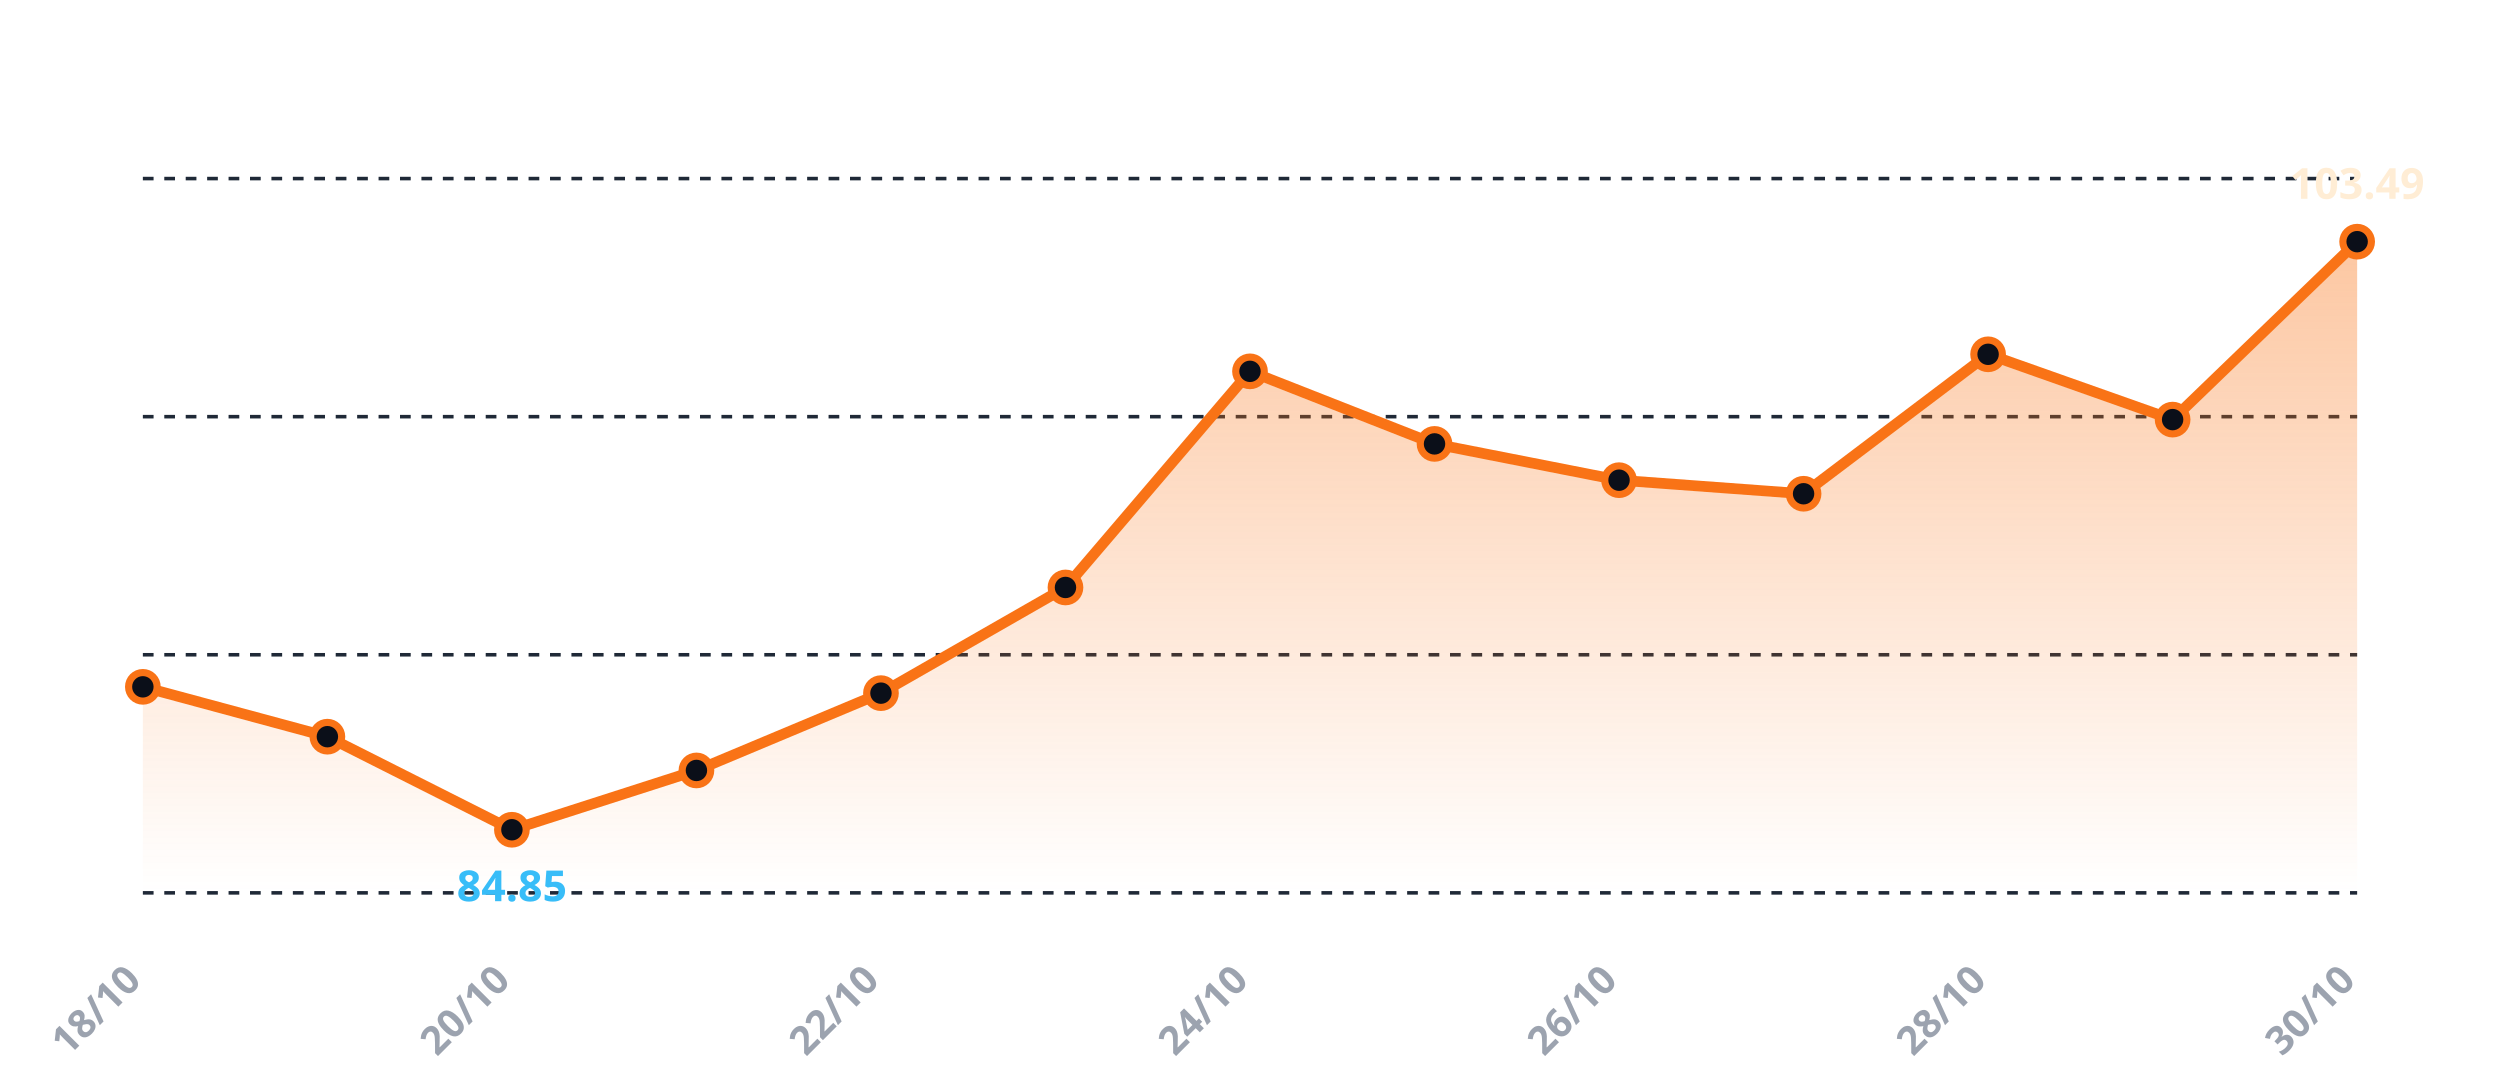
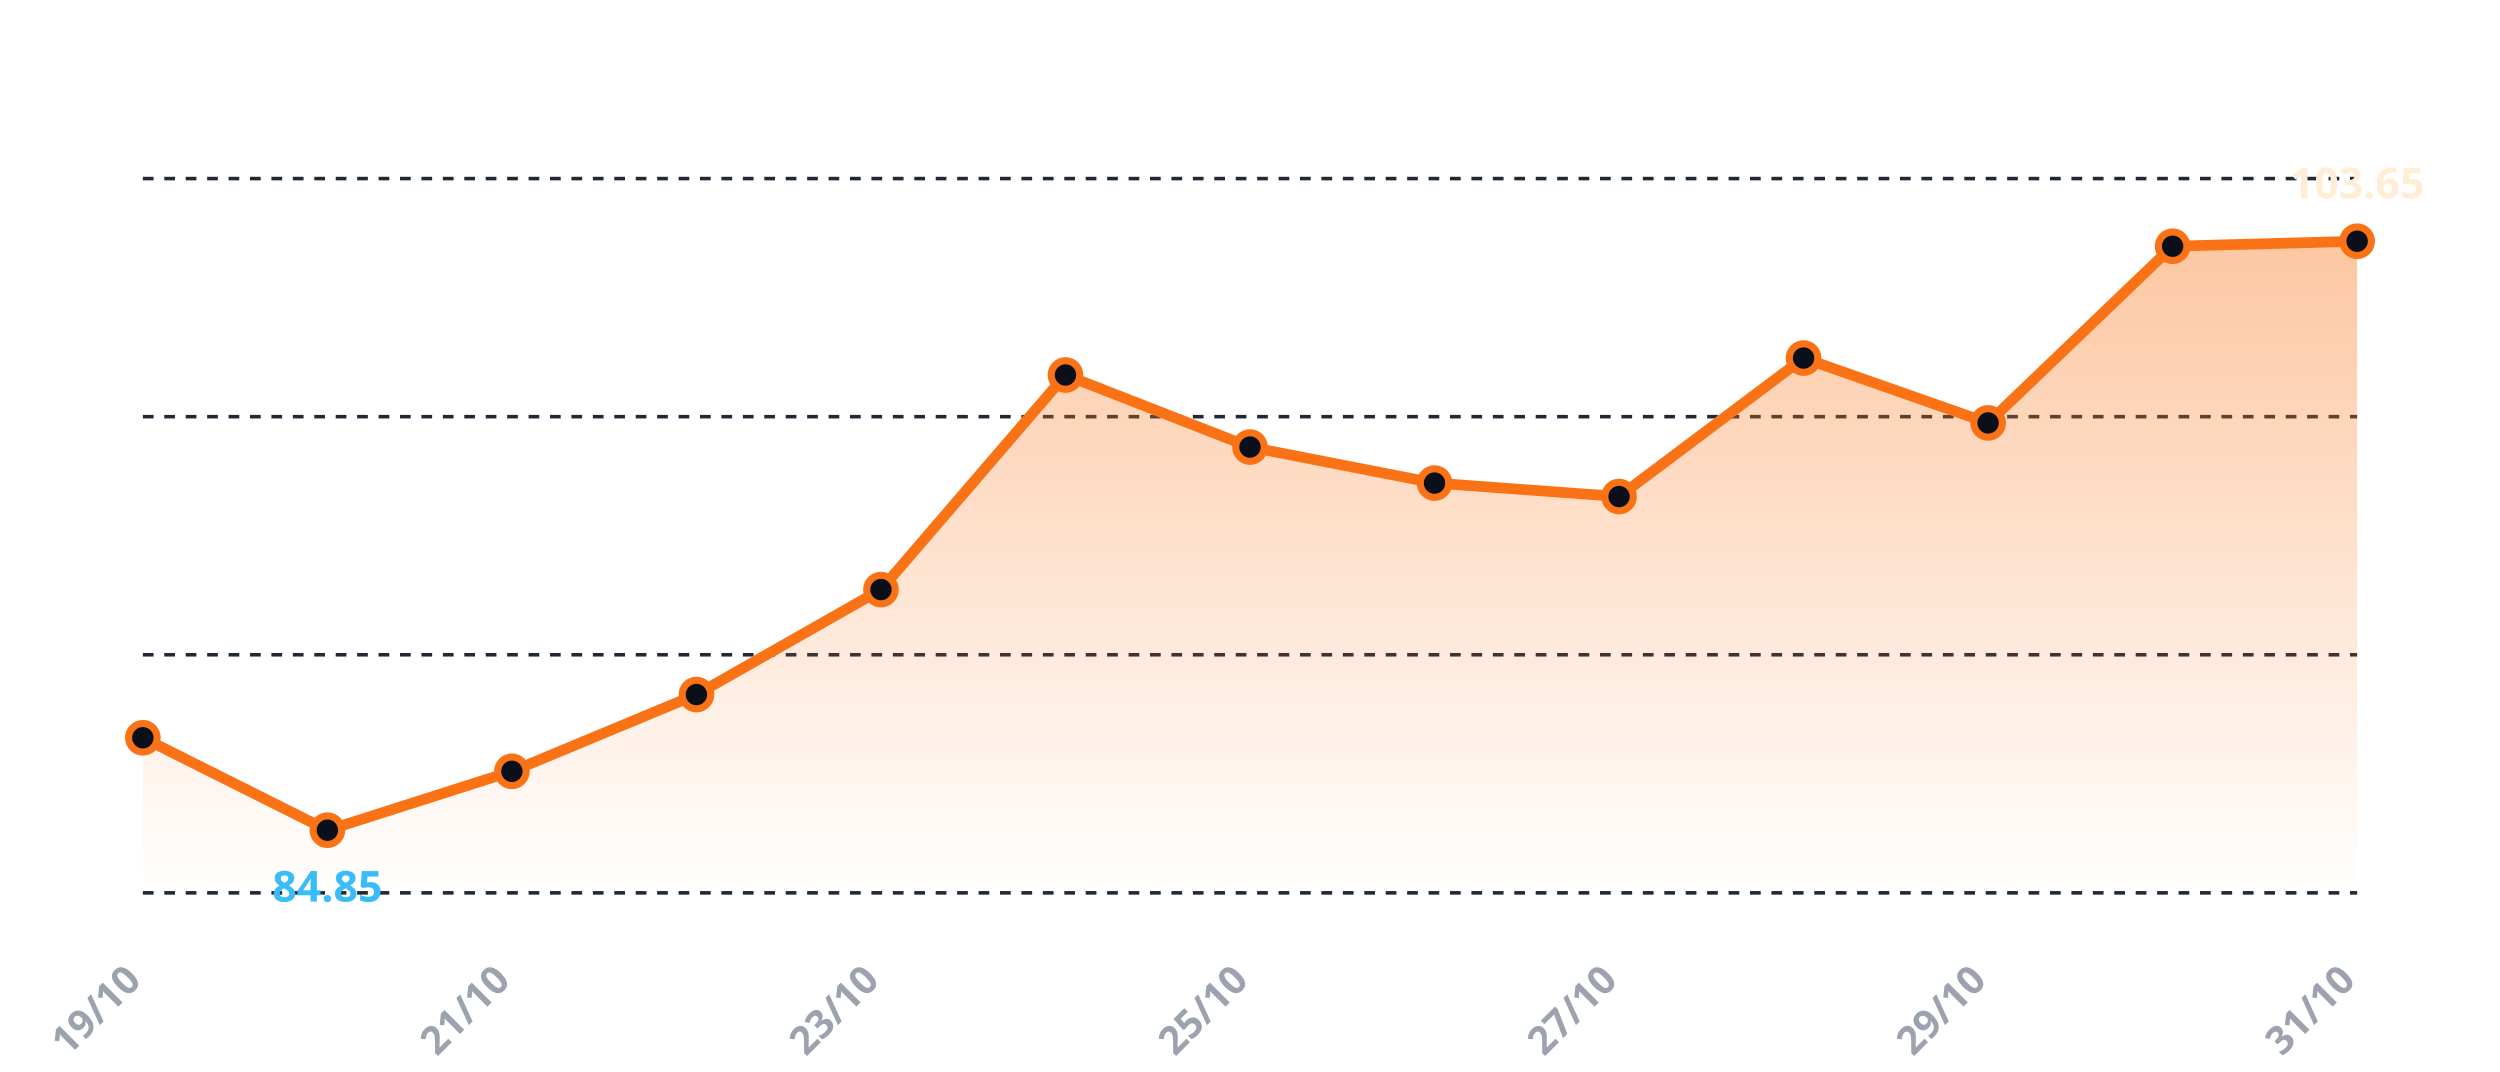
<svg xmlns="http://www.w3.org/2000/svg" viewBox="0 0 700 300" style="font-family: sans-serif; background-color: #0b0f19; border-radius: 8px;">
  <defs>
    <linearGradient id="gradGas" x1="0%" y1="0%" x2="0%" y2="100%">
      <stop offset="0%" style="stop-color:#f97316;stop-opacity:0.4" />
      <stop offset="100%" style="stop-color:#f97316;stop-opacity:0" />
    </linearGradient>
  </defs>
  <line x1="40" y1="250.0" x2="660" y2="250.0" stroke="#1f2937" stroke-dasharray="3,3" stroke-width="1" />
  <line x1="40" y1="183.333" x2="660" y2="183.333" stroke="#1f2937" stroke-dasharray="3,3" stroke-width="1" />
  <line x1="40" y1="116.667" x2="660" y2="116.667" stroke="#1f2937" stroke-dasharray="3,3" stroke-width="1" />
  <line x1="40" y1="50.0" x2="660" y2="50.0" stroke="#1f2937" stroke-dasharray="3,3" stroke-width="1" />
-   <text x="40.0" y="275" text-anchor="end" transform="rotate(-45, 40.0, 275)" font-size="11" font-weight="bold" fill="#9ca3af">18/10</text>
-   <text x="143.333" y="275" text-anchor="end" transform="rotate(-45, 143.3333, 275)" font-size="11" font-weight="bold" fill="#9ca3af">20/10</text>
-   <text x="246.667" y="275" text-anchor="end" transform="rotate(-45, 246.6667, 275)" font-size="11" font-weight="bold" fill="#9ca3af">22/10</text>
-   <text x="350.0" y="275" text-anchor="end" transform="rotate(-45, 350.0, 275)" font-size="11" font-weight="bold" fill="#9ca3af">24/10</text>
-   <text x="453.333" y="275" text-anchor="end" transform="rotate(-45, 453.3333, 275)" font-size="11" font-weight="bold" fill="#9ca3af">26/10</text>
-   <text x="556.667" y="275" text-anchor="end" transform="rotate(-45, 556.6667, 275)" font-size="11" font-weight="bold" fill="#9ca3af">28/10</text>
-   <text x="660.0" y="275" text-anchor="end" transform="rotate(-45, 660.0, 275)" font-size="11" font-weight="bold" fill="#9ca3af">30/10</text>
-   <polygon points="40.0,250 40.0,192.314 91.667,206.272 143.333,232.332 195.0,215.724 246.667,194.081 298.333,164.488 350.0,103.975 401.667,124.293 453.333,134.452 505.0,138.251 556.667,99.205 608.333,117.491 660.0,67.668 660.0,250" fill="url(#gradGas)" />
-   <polyline points="40.0,192.314 91.667,206.272 143.333,232.332 195.0,215.724 246.667,194.081 298.333,164.488 350.0,103.975 401.667,124.293 453.333,134.452 505.0,138.251 556.667,99.205 608.333,117.491 660.0,67.668" fill="none" stroke="#f97316" stroke-width="3" stroke-linecap="round" stroke-linejoin="round" />
-   <circle cx="40.0" cy="192.314" r="4" fill="#0b0f19" stroke="#f97316" stroke-width="2" />
-   <circle cx="91.667" cy="206.272" r="4" fill="#0b0f19" stroke="#f97316" stroke-width="2" />
-   <circle cx="143.333" cy="232.332" r="4" fill="#0b0f19" stroke="#f97316" stroke-width="2" />
-   <text x="143.333" y="252.332" text-anchor="middle" font-size="12" font-weight="bold" fill="#38bdf8">84.85</text>
-   <circle cx="195.0" cy="215.724" r="4" fill="#0b0f19" stroke="#f97316" stroke-width="2" />
-   <circle cx="246.667" cy="194.081" r="4" fill="#0b0f19" stroke="#f97316" stroke-width="2" />
-   <circle cx="298.333" cy="164.488" r="4" fill="#0b0f19" stroke="#f97316" stroke-width="2" />
-   <circle cx="350.0" cy="103.975" r="4" fill="#0b0f19" stroke="#f97316" stroke-width="2" />
-   <circle cx="401.667" cy="124.293" r="4" fill="#0b0f19" stroke="#f97316" stroke-width="2" />
-   <circle cx="453.333" cy="134.452" r="4" fill="#0b0f19" stroke="#f97316" stroke-width="2" />
-   <circle cx="505.0" cy="138.251" r="4" fill="#0b0f19" stroke="#f97316" stroke-width="2" />
-   <circle cx="556.667" cy="99.205" r="4" fill="#0b0f19" stroke="#f97316" stroke-width="2" />
-   <circle cx="608.333" cy="117.491" r="4" fill="#0b0f19" stroke="#f97316" stroke-width="2" />
-   <circle cx="660.0" cy="67.668" r="4" fill="#0b0f19" stroke="#f97316" stroke-width="2" />
-   <text x="660.0" y="55.668" text-anchor="middle" font-size="12" font-weight="bold" fill="#ffedd5">103.49</text>
+   <text x="40.0" y="275" text-anchor="end" transform="rotate(-45, 40.0, 275)" font-size="11" font-weight="bold" fill="#9ca3af">19/10</text>
+   <text x="143.333" y="275" text-anchor="end" transform="rotate(-45, 143.3333, 275)" font-size="11" font-weight="bold" fill="#9ca3af">21/10</text>
+   <text x="246.667" y="275" text-anchor="end" transform="rotate(-45, 246.6667, 275)" font-size="11" font-weight="bold" fill="#9ca3af">23/10</text>
+   <text x="350.0" y="275" text-anchor="end" transform="rotate(-45, 350.0, 275)" font-size="11" font-weight="bold" fill="#9ca3af">25/10</text>
+   <text x="453.333" y="275" text-anchor="end" transform="rotate(-45, 453.3333, 275)" font-size="11" font-weight="bold" fill="#9ca3af">27/10</text>
+   <text x="556.667" y="275" text-anchor="end" transform="rotate(-45, 556.6667, 275)" font-size="11" font-weight="bold" fill="#9ca3af">29/10</text>
+   <text x="660.0" y="275" text-anchor="end" transform="rotate(-45, 660.0, 275)" font-size="11" font-weight="bold" fill="#9ca3af">31/10</text>
+   <polygon points="40.0,250 40.0,206.579 91.667,232.456 143.333,215.965 195.0,194.474 246.667,165.088 298.333,105 350.0,125.175 401.667,135.263 453.333,139.035 505.0,100.263 556.667,118.421 608.333,68.947 660.0,67.544 660.0,250" fill="url(#gradGas)" />
+   <polyline points="40.0,206.579 91.667,232.456 143.333,215.965 195.0,194.474 246.667,165.088 298.333,105 350.0,125.175 401.667,135.263 453.333,139.035 505.0,100.263 556.667,118.421 608.333,68.947 660.0,67.544" fill="none" stroke="#f97316" stroke-width="3" stroke-linecap="round" stroke-linejoin="round" />
+   <circle cx="40.0" cy="206.579" r="4" fill="#0b0f19" stroke="#f97316" stroke-width="2" />
+   <circle cx="91.667" cy="232.456" r="4" fill="#0b0f19" stroke="#f97316" stroke-width="2" />
+   <text x="91.667" y="252.456" text-anchor="middle" font-size="12" font-weight="bold" fill="#38bdf8">84.85</text>
+   <circle cx="143.333" cy="215.965" r="4" fill="#0b0f19" stroke="#f97316" stroke-width="2" />
+   <circle cx="195.0" cy="194.474" r="4" fill="#0b0f19" stroke="#f97316" stroke-width="2" />
+   <circle cx="246.667" cy="165.088" r="4" fill="#0b0f19" stroke="#f97316" stroke-width="2" />
+   <circle cx="298.333" cy="105" r="4" fill="#0b0f19" stroke="#f97316" stroke-width="2" />
+   <circle cx="350.0" cy="125.175" r="4" fill="#0b0f19" stroke="#f97316" stroke-width="2" />
+   <circle cx="401.667" cy="135.263" r="4" fill="#0b0f19" stroke="#f97316" stroke-width="2" />
+   <circle cx="453.333" cy="139.035" r="4" fill="#0b0f19" stroke="#f97316" stroke-width="2" />
+   <circle cx="505.0" cy="100.263" r="4" fill="#0b0f19" stroke="#f97316" stroke-width="2" />
+   <circle cx="556.667" cy="118.421" r="4" fill="#0b0f19" stroke="#f97316" stroke-width="2" />
+   <circle cx="608.333" cy="68.947" r="4" fill="#0b0f19" stroke="#f97316" stroke-width="2" />
+   <circle cx="660.0" cy="67.544" r="4" fill="#0b0f19" stroke="#f97316" stroke-width="2" />
+   <text x="660.0" y="55.544" text-anchor="middle" font-size="12" font-weight="bold" fill="#ffedd5">103.65</text>
</svg>
